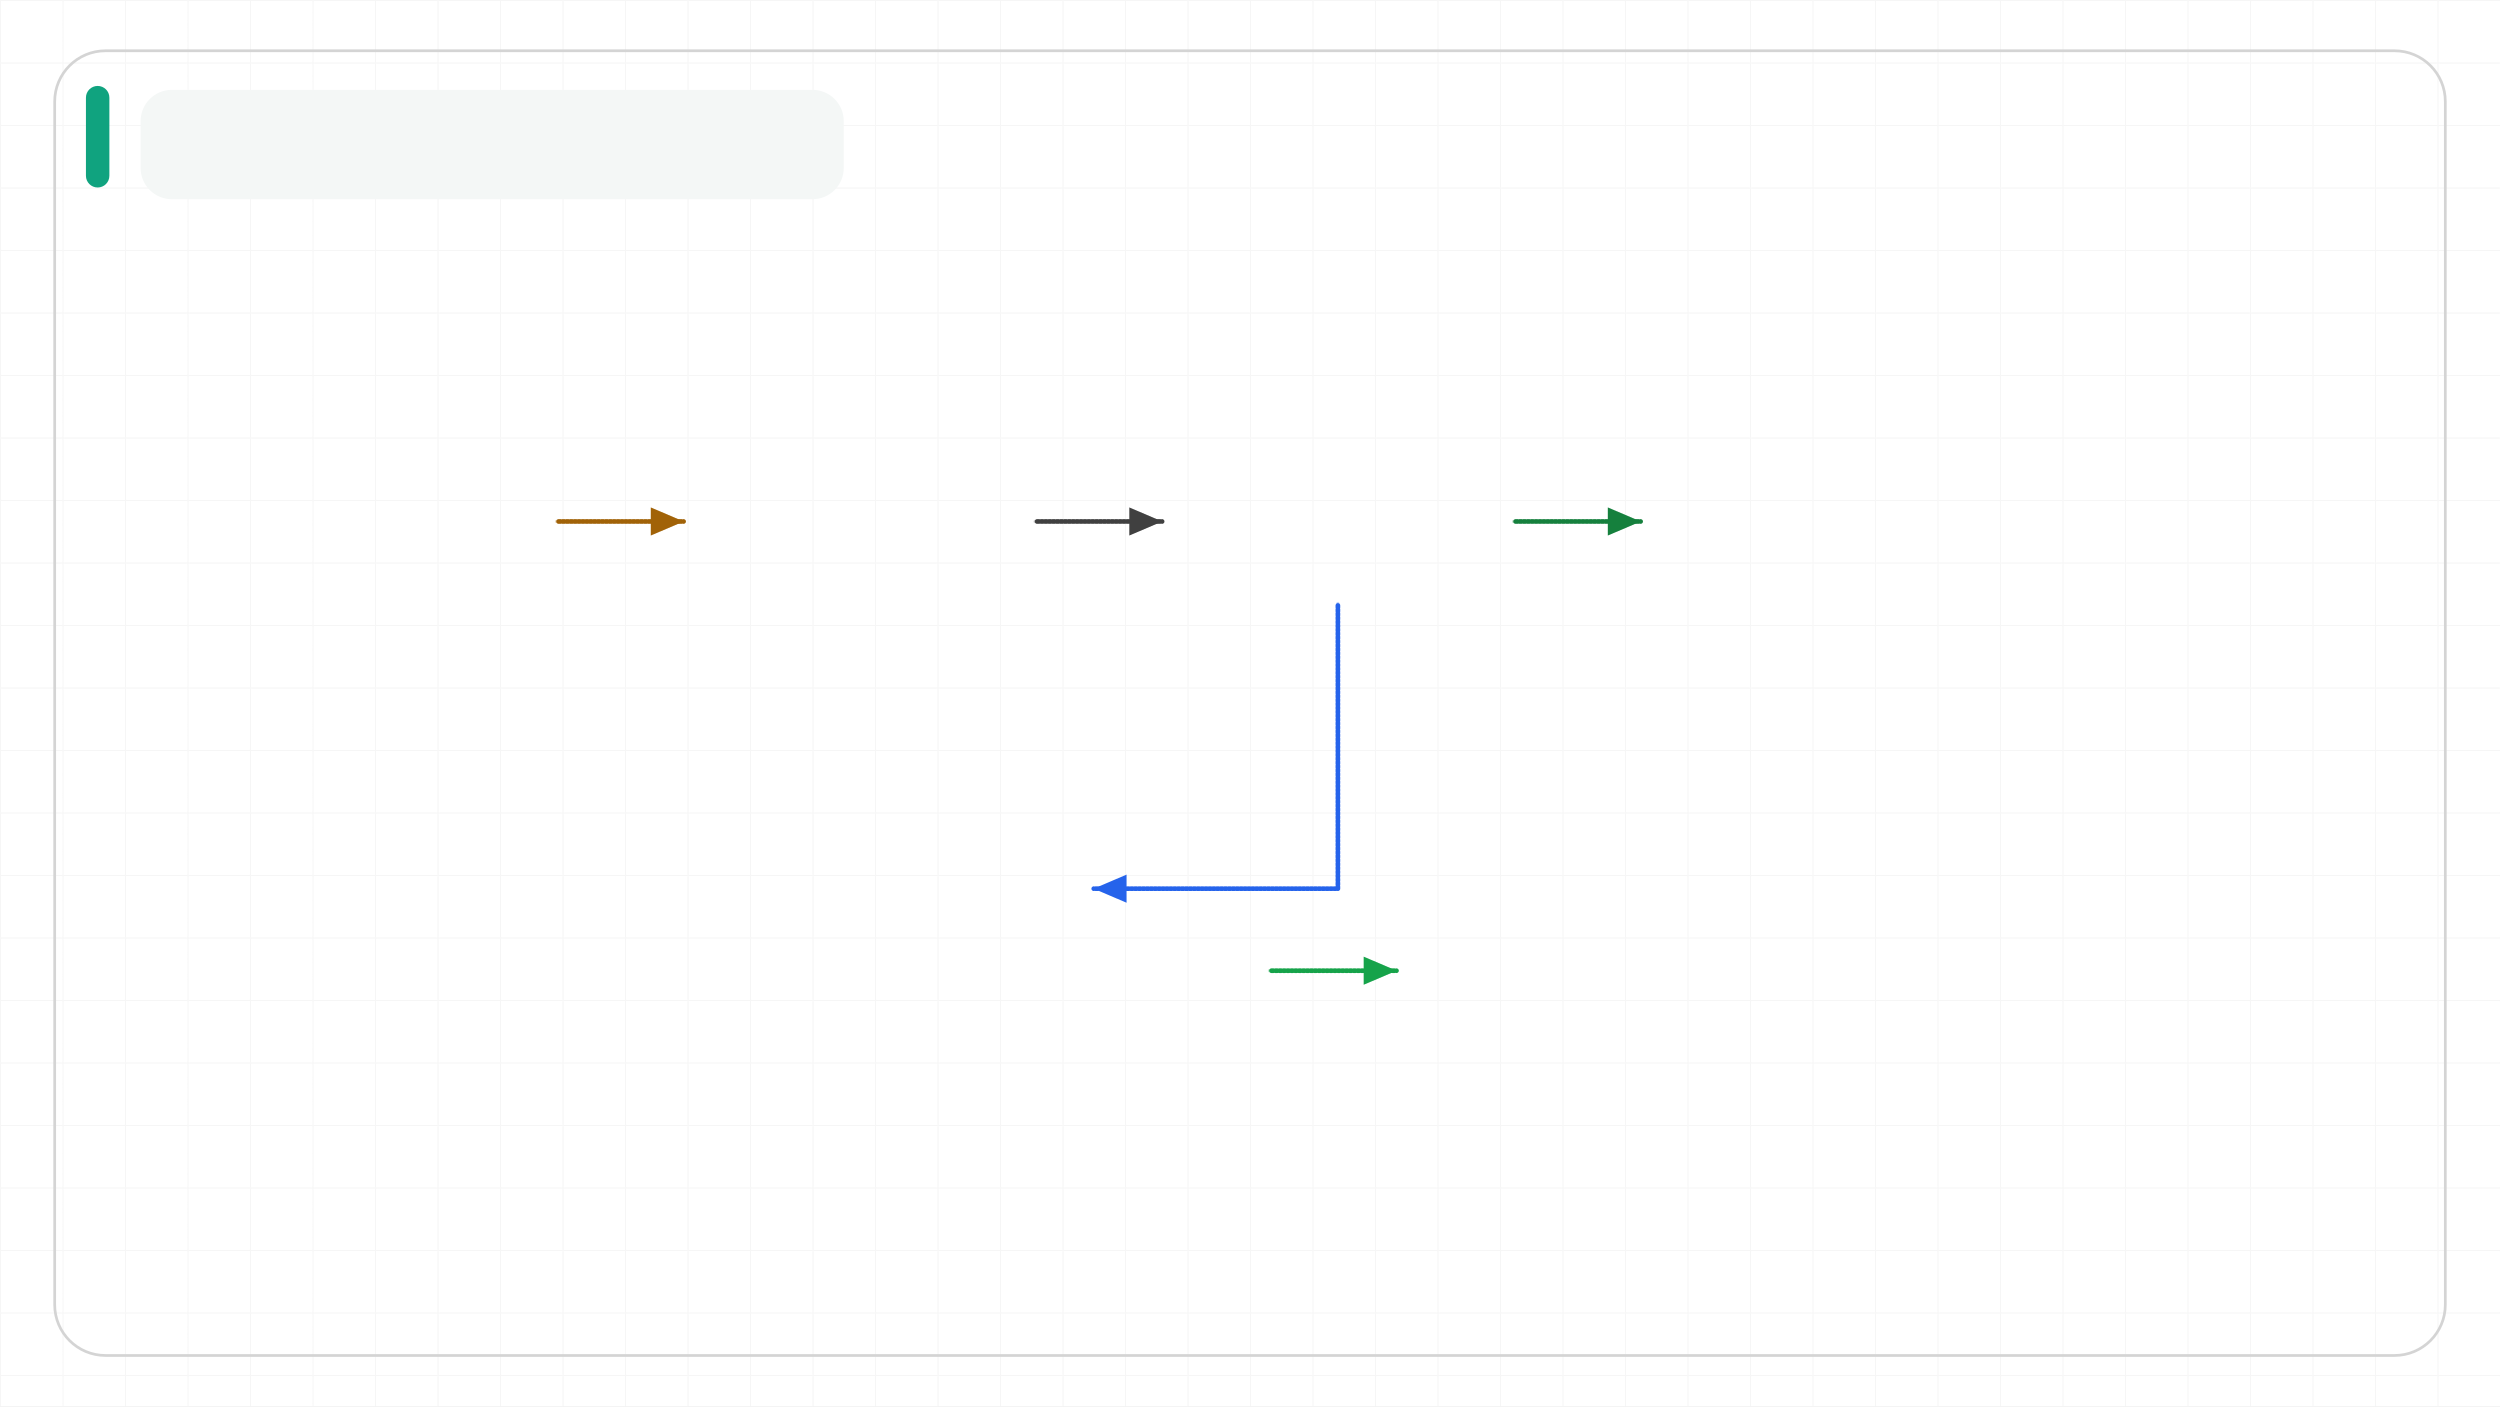
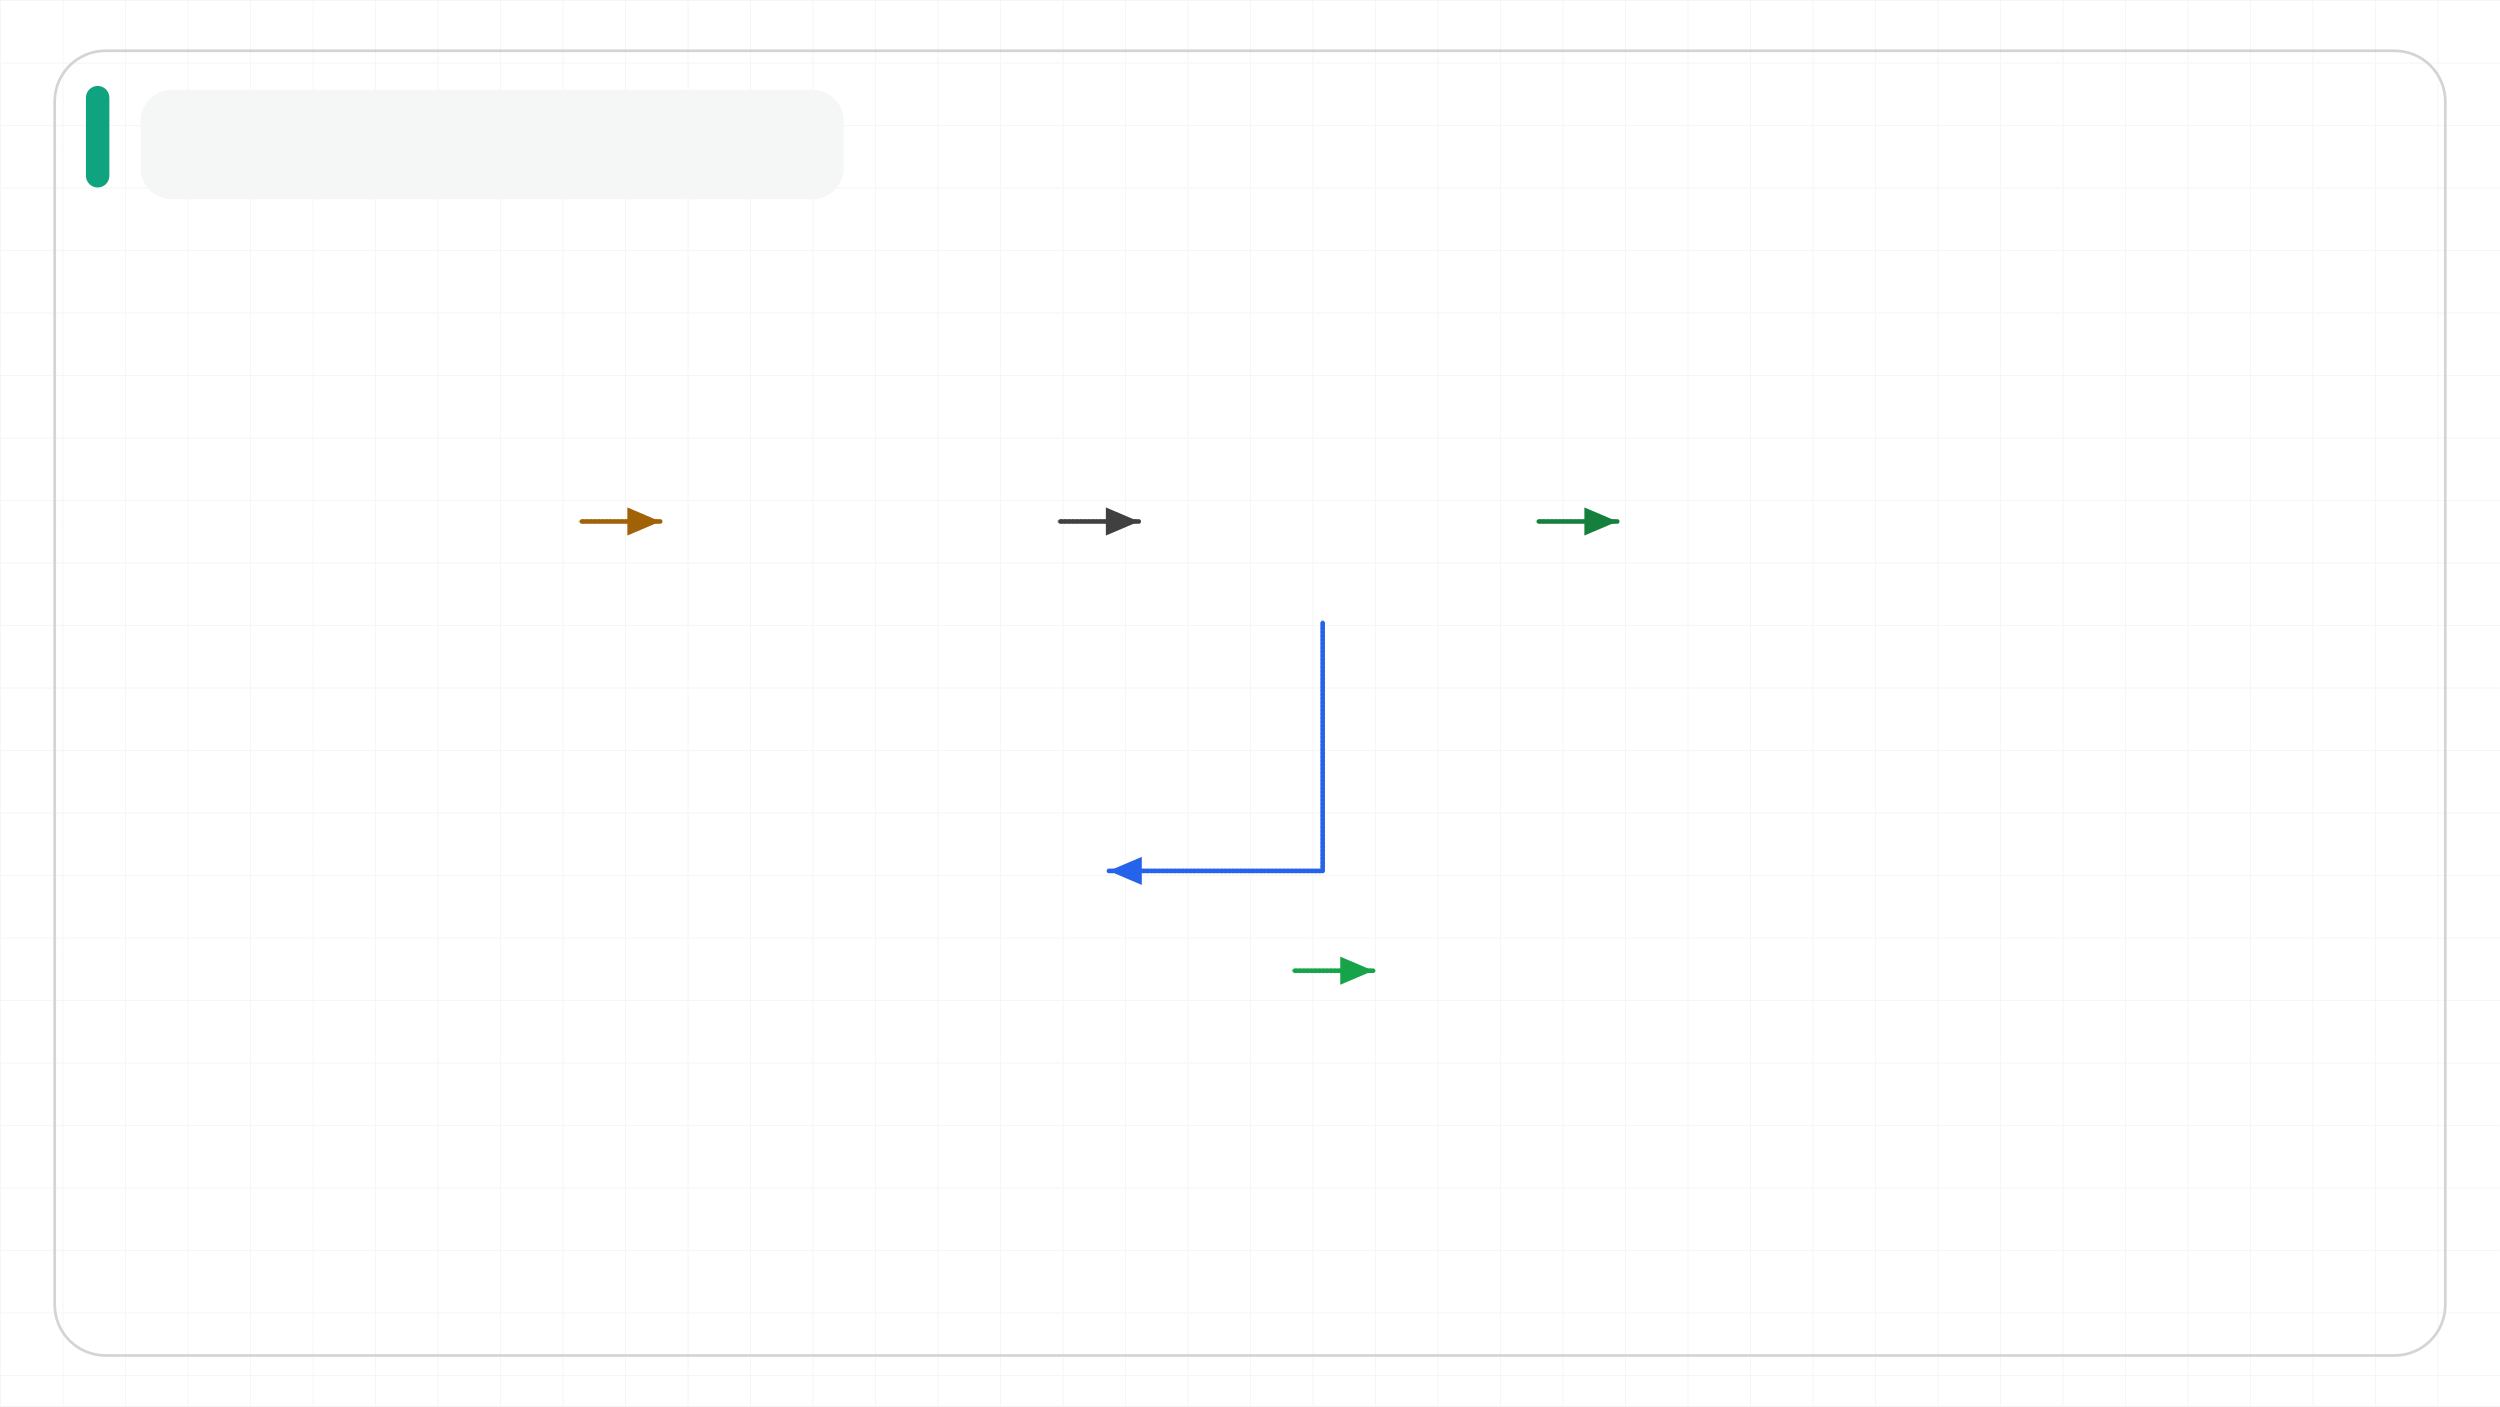
- <svg xmlns="http://www.w3.org/2000/svg" width="1280" height="720" viewBox="0 0 1280 720" role="img" aria-labelledby="diagram-title diagram-desc" data-motion-profile="subtle" data-motion-sequence="step-stagger" data-motion-edge="draw" data-motion-node="fade" data-motion-group="soft-reveal" data-motion-title="fade" data-motion-reduced="subtle">
+ <svg xmlns="http://www.w3.org/2000/svg" width="1280" height="720" viewBox="0 0 1280 720" role="img" aria-labelledby="diagram-title diagram-desc" data-motion-profile="subtle" data-motion-sequence="step-stagger" data-motion-edge="draw" data-motion-node="fade" data-motion-group="soft-reveal" data-motion-title="fade" data-motion-reduced="subtle" data-icon-system="illustrated-character-v1">
  <style>
  .title { font: 700 42px ui-sans-serif, system-ui, -apple-system, BlinkMacSystemFont, "Segoe UI", sans-serif; letter-spacing: 0; }
  .subtitle { font: 400 16px ui-sans-serif, system-ui, -apple-system, BlinkMacSystemFont, "Segoe UI", sans-serif; }
  .node-title { font: 700 18px ui-sans-serif, system-ui, -apple-system, BlinkMacSystemFont, "Segoe UI", sans-serif; }
  .node-caption { font: 400 13px ui-sans-serif, system-ui, -apple-system, BlinkMacSystemFont, "Segoe UI", sans-serif; opacity: 0.84; }
  .group-label { font: 700 14px ui-sans-serif, system-ui, -apple-system, BlinkMacSystemFont, "Segoe UI", sans-serif; text-transform: uppercase; letter-spacing: 0.08em; }
  .edge-label { font: 600 13px ui-sans-serif, system-ui, -apple-system, BlinkMacSystemFont, "Segoe UI", sans-serif; }
  .step-label { font: 700 12px ui-sans-serif, system-ui, -apple-system, BlinkMacSystemFont, "Segoe UI", sans-serif; }
  .edge-flow { stroke-linecap: round; }
  .edge-draw, .edge-base { stroke-linecap: round; stroke-linejoin: round; }
  .edge-particle { filter: url(#particle-glow); }
  .edge-arrow-particle { filter: url(#particle-glow); }
  .semantic-icon { vector-effect: non-scaling-stroke; }
  .semantic-icon-breathe { transform-box: fill-box; transform-origin: center; animation: semanticIconBreathe 2.8s ease-in-out infinite; }
  .icon-breathe-halo { pointer-events: none; filter: url(#particle-glow); }
  .node-glow, .node-burst { pointer-events: none; }
  #title-accent { transform-origin: 50px 70px; animation: titlePulse 4.8s ease-in-out infinite; }
  #title-highlight { transform-origin: 252px 74px; animation: titleSlide 5.6s ease-in-out infinite; }
  @keyframes titlePulse { 0%, 100% { opacity: 0.76; } 50% { opacity: 1; } }
  @keyframes titleSlide { 0%, 100% { transform: translateX(0); opacity: 0.9; } 50% { transform: translateX(8px); opacity: 1; } }
  @keyframes semanticIconBreathe { 0%, 100% { transform: scale(0.96); opacity: 0.72; } 50% { transform: scale(1.08); opacity: 1; } }
  @media (prefers-reduced-motion: reduce) {
    #title-accent, #title-highlight, .semantic-icon-breathe { animation: none; }
  }
</style>
  <rect width="100%" height="100%" fill="#ffffff" />
  <defs>
    <filter id="soft-glow" x="-40%" y="-40%" width="180%" height="180%">
      <feGaussianBlur stdDeviation="5" result="blur" />
      <feMerge>
        <feMergeNode in="blur" />
        <feMergeNode in="SourceGraphic" />
      </feMerge>
    </filter>
    <filter id="particle-glow" x="-80%" y="-80%" width="260%" height="260%">
      <feGaussianBlur stdDeviation="2.6" result="blur" />
      <feMerge>
        <feMergeNode in="blur" />
        <feMergeNode in="SourceGraphic" />
      </feMerge>
    </filter>
    <pattern id="grid" width="32" height="32" patternUnits="userSpaceOnUse">
      <path d="M 32 0 L 0 0 0 32" fill="none" stroke="#eeeeee" stroke-width="1" />
    </pattern>
  </defs>
  <rect width="100%" height="100%" fill="url(#grid)" opacity="0.52" />
  <rect x="28" y="26" width="1224" height="668" rx="26" fill="none" stroke="#d4d4d4" stroke-width="1.4" opacity="1.00" />
  <rect id="title-accent" x="44" y="44" width="12" height="52" rx="6" fill="#10a37f" />
  <rect id="title-highlight" x="72" y="46" width="360" height="56" rx="16" fill="#f4f7f6" />
  <text id="main-title" x="90" y="84" class="title" fill="#111111" opacity="0">
    <animate attributeName="opacity" values="0;1" dur="0.65s" begin="0.08s" fill="freeze" />
  Agent Memory Data Model
</text>
  <text x="74" y="126" class="subtitle" fill="#626262" opacity="0">
    <animate attributeName="opacity" values="0;1" dur="0.65s" begin="0.28s" fill="freeze" />
  users, sessions, messages, memories, tool calls, and artifacts
</text>
  <g id="group-model" class="group" opacity="0">
    <animate attributeName="opacity" values="0;1" dur="0.70s" begin="0.17s" fill="freeze" />
    <rect x="70.0" y="165.0" width="1080.0" height="410.0" rx="22" fill="#ffffff" fill-opacity="0.34" stroke="#d4d4d4" stroke-width="1.6" stroke-dasharray="9 8">
  </rect>
    <text x="88.0" y="195.0" class="group-label" fill="#626262">Memory Schema</text>
  </g>
  <defs>
    <marker id="arrow-1" markerWidth="10" markerHeight="10" refX="7" refY="3" orient="auto" markerUnits="strokeWidth">
      <path d="M 0 0 L 7 3 L 0 6 z" fill="#a16207" />
    </marker>
  </defs>
  <g class="edge" data-role="actor">
-     <path class="edge-base" d="M 285.0 267.0 L 350.0 267.0" fill="none" stroke="#a16207" stroke-width="1.7" opacity="0.24" marker-end="url(#arrow-1)" />
-     <path class="edge-draw" d="M 285.0 267.0 L 350.0 267.0" fill="none" stroke="#a16207" stroke-width="2.4" pathLength="1" stroke-dasharray="1" stroke-dashoffset="1" marker-end="url(#arrow-1)">
+     <path class="edge-base" d="M 297.0 267.0 L 338.0 267.0" fill="none" stroke="#a16207" stroke-width="1.7" opacity="0.24" marker-end="url(#arrow-1)" />
+     <path class="edge-draw" d="M 297.0 267.0 L 338.0 267.0" fill="none" stroke="#a16207" stroke-width="2.4" pathLength="1" stroke-dasharray="1" stroke-dashoffset="1" marker-end="url(#arrow-1)">
      <animate attributeName="stroke-dashoffset" values="1;0" dur="0.90s" begin="0.47s" fill="freeze" />
    </path>
    <text x="317.5" y="253.0" class="edge-label" fill="#626262" opacity="0">
      <animate attributeName="opacity" values="0;1" dur="0.45s" begin="0.61s" fill="freeze" />
    has
  </text>
  </g>
  <defs>
    <marker id="arrow-2" markerWidth="10" markerHeight="10" refX="7" refY="3" orient="auto" markerUnits="strokeWidth">
      <path d="M 0 0 L 7 3 L 0 6 z" fill="#404040" />
    </marker>
  </defs>
  <g class="edge" data-role="process">
-     <path class="edge-base" d="M 530.0 267.0 L 595.0 267.0" fill="none" stroke="#404040" stroke-width="1.7" opacity="0.24" marker-end="url(#arrow-2)" />
-     <path class="edge-draw" d="M 530.0 267.0 L 595.0 267.0" fill="none" stroke="#404040" stroke-width="2.4" pathLength="1" stroke-dasharray="1" stroke-dashoffset="1" marker-end="url(#arrow-2)">
+     <path class="edge-base" d="M 542.0 267.0 L 583.0 267.0" fill="none" stroke="#404040" stroke-width="1.7" opacity="0.24" marker-end="url(#arrow-2)" />
+     <path class="edge-draw" d="M 542.0 267.0 L 583.0 267.0" fill="none" stroke="#404040" stroke-width="2.4" pathLength="1" stroke-dasharray="1" stroke-dashoffset="1" marker-end="url(#arrow-2)">
      <animate attributeName="stroke-dashoffset" values="1;0" dur="0.90s" begin="0.59s" fill="freeze" />
    </path>
    <text x="562.5" y="253.0" class="edge-label" fill="#626262" opacity="0">
      <animate attributeName="opacity" values="0;1" dur="0.45s" begin="0.73s" fill="freeze" />
    contains
  </text>
  </g>
  <defs>
    <marker id="arrow-3" markerWidth="10" markerHeight="10" refX="7" refY="3" orient="auto" markerUnits="strokeWidth">
      <path d="M 0 0 L 7 3 L 0 6 z" fill="#15803d" />
    </marker>
  </defs>
  <g class="edge" data-role="memory">
-     <path class="edge-base" d="M 775.0 267.0 L 840.0 267.0" fill="none" stroke="#15803d" stroke-width="1.7" opacity="0.24" marker-end="url(#arrow-3)" />
-     <path class="edge-draw" d="M 775.0 267.0 L 840.0 267.0" fill="none" stroke="#15803d" stroke-width="2.4" pathLength="1" stroke-dasharray="1" stroke-dashoffset="1" marker-end="url(#arrow-3)">
+     <path class="edge-base" d="M 787.0 267.0 L 828.0 267.0" fill="none" stroke="#15803d" stroke-width="1.7" opacity="0.24" marker-end="url(#arrow-3)" />
+     <path class="edge-draw" d="M 787.0 267.0 L 828.0 267.0" fill="none" stroke="#15803d" stroke-width="2.4" pathLength="1" stroke-dasharray="1" stroke-dashoffset="1" marker-end="url(#arrow-3)">
      <animate attributeName="stroke-dashoffset" values="1;0" dur="0.90s" begin="0.71s" fill="freeze" />
    </path>
    <text x="807.5" y="253.0" class="edge-label" fill="#626262" opacity="0">
      <animate attributeName="opacity" values="0;1" dur="0.45s" begin="0.85s" fill="freeze" />
    summarizes
  </text>
  </g>
  <defs>
    <marker id="arrow-4" markerWidth="10" markerHeight="10" refX="7" refY="3" orient="auto" markerUnits="strokeWidth">
      <path d="M 0 0 L 7 3 L 0 6 z" fill="#2563eb" />
    </marker>
  </defs>
  <g class="edge" data-role="tool">
-     <path class="edge-base" d="M 685.0 309.0 L 685.0 455.0 L 560.0 455.0" fill="none" stroke="#2563eb" stroke-width="1.7" opacity="0.24" marker-end="url(#arrow-4)" />
-     <path class="edge-draw" d="M 685.0 309.0 L 685.0 455.0 L 560.0 455.0" fill="none" stroke="#2563eb" stroke-width="2.4" pathLength="1" stroke-dasharray="1" stroke-dashoffset="1" marker-end="url(#arrow-4)">
+     <path class="edge-base" d="M 677.2 318.1 L 677.2 445.9 L 567.8 445.9" fill="none" stroke="#2563eb" stroke-width="1.7" opacity="0.24" marker-end="url(#arrow-4)" />
+     <path class="edge-draw" d="M 677.2 318.1 L 677.2 445.9 L 567.8 445.9" fill="none" stroke="#2563eb" stroke-width="2.4" pathLength="1" stroke-dasharray="1" stroke-dashoffset="1" marker-end="url(#arrow-4)">
      <animate attributeName="stroke-dashoffset" values="1;0" dur="0.90s" begin="0.83s" fill="freeze" />
    </path>
    <text x="622.5" y="368.0" class="edge-label" fill="#626262" opacity="0">
      <animate attributeName="opacity" values="0;1" dur="0.45s" begin="0.97s" fill="freeze" />
    invokes
  </text>
  </g>
  <defs>
    <marker id="arrow-5" markerWidth="10" markerHeight="10" refX="7" refY="3" orient="auto" markerUnits="strokeWidth">
      <path d="M 0 0 L 7 3 L 0 6 z" fill="#16a34a" />
    </marker>
  </defs>
  <g class="edge" data-role="output">
-     <path class="edge-base" d="M 650.0 497.0 L 715.0 497.0" fill="none" stroke="#16a34a" stroke-width="1.7" opacity="0.24" marker-end="url(#arrow-5)" />
-     <path class="edge-draw" d="M 650.0 497.0 L 715.0 497.0" fill="none" stroke="#16a34a" stroke-width="2.4" pathLength="1" stroke-dasharray="1" stroke-dashoffset="1" marker-end="url(#arrow-5)">
+     <path class="edge-base" d="M 662.0 497.0 L 703.0 497.0" fill="none" stroke="#16a34a" stroke-width="1.7" opacity="0.24" marker-end="url(#arrow-5)" />
+     <path class="edge-draw" d="M 662.0 497.0 L 703.0 497.0" fill="none" stroke="#16a34a" stroke-width="2.4" pathLength="1" stroke-dasharray="1" stroke-dashoffset="1" marker-end="url(#arrow-5)">
      <animate attributeName="stroke-dashoffset" values="1;0" dur="0.90s" begin="0.95s" fill="freeze" />
    </path>
    <text x="682.5" y="483.0" class="edge-label" fill="#626262" opacity="0">
      <animate attributeName="opacity" values="0;1" dur="0.45s" begin="1.09s" fill="freeze" />
    creates
  </text>
  </g>
  <g id="node-user" class="node motion-node" data-role="actor" opacity="0">
    <animate attributeName="opacity" values="0;1" dur="0.55s" begin="0.25s" fill="freeze" />
    <rect x="105.0" y="225.0" width="180.0" height="84.0" rx="8.0" fill="#fffbe8" stroke="#a16207" stroke-width="1.5" />
-     <g id="icon-user-root" class="semantic-icon-wrap semantic-icon-root semantic-icon-agent" data-icon="agent" data-node-id="user" opacity="0.94">
-       <path id="icon-user-shell" class="semantic-icon semantic-icon-agent icon-agent-shell" d="M 144.6 250.3            L 157.2 257.8            V 274.8            L 144.6 282.6            L 132.0 274.8            V 257.8            Z" fill="#f0e3c4" stroke="#a16207" stroke-width="2.8" stroke-linecap="round" stroke-linejoin="round" opacity="0.92" />
-       <path class="semantic-icon semantic-icon-agent icon-agent-circuit" d="M 144.6 257.1 V 273.1            M 138.1 263.3 H 142.9            M 146.3 266.7 H 151.7            M 140.2 272.4 H 148.3" fill="none" stroke="#a16207" stroke-width="2.0" stroke-linecap="round" stroke-linejoin="round" opacity="0.50" />
-       <circle id="icon-user-core" class="icon-runtime-part icon-agent-core" cx="144.6" cy="266.7" r="3.0" fill="#a16207" stroke="#f0e3c4" stroke-width="1.5" opacity="0.78" />
-       <circle id="icon-user-thought-1" class="icon-runtime-part icon-agent-thought" cx="138.5" cy="259.5" r="2.0" fill="#a16207" opacity="0.46" />
-       <circle id="icon-user-thought-2" class="icon-runtime-part icon-agent-thought" cx="150.7" cy="261.6" r="1.9" fill="#a16207" opacity="0.38" />
-       <circle id="icon-user-thought-3" class="icon-runtime-part icon-agent-thought" cx="141.5" cy="273.1" r="1.8" fill="#a16207" opacity="0.42" />
-       <path id="icon-user-decision-token" class="icon-runtime-part icon-agent-decision-token" d="M 152.8 262.2            L 155.2 264.6            L 152.8 267.0            L 150.4 264.6            Z" fill="#a16207" stroke="#f0e3c4" stroke-width="1.2" opacity="0" />
+     <g class="semantic-icon-wrap semantic-icon-character-wrap" data-icon="agent" data-node-id="user" opacity="0.98">
+       <g id="icon-user-root" class="semantic-icon semantic-icon-illustrated-character-v1" data-semantic-role="think-decide-confirm" data-rest-opacity="1" transform="translate(123.8 242.6) scale(0.4872)">
+         <g class="illustrated-character-motion-shell">
+           <path id="icon-user-brain-left" class="illustrated-character-part illustrated-character-brain-left" data-rest-opacity="1" d="M48 18C31 10 13 23 18 39C4 48 10 67 25 70C26 86 44 91 52 78L52 30C51 25 50 21 48 18Z" fill="#49c99a" stroke="#283047" stroke-width="3" stroke-linecap="round" stroke-linejoin="round" />
+           <path id="icon-user-brain-right" class="illustrated-character-part illustrated-character-brain-right" data-rest-opacity="1" d="M52 18C69 10 87 23 82 39C96 48 90 67 75 70C74 86 56 91 48 78L48 30C49 25 50 21 52 18Z" fill="#c5b8f2" stroke="#283047" stroke-width="3" stroke-linecap="round" stroke-linejoin="round" />
+           <path id="icon-user-brain-veins" class="illustrated-character-part illustrated-character-brain-veins" data-rest-opacity="1" d="M34 27c-5 6 4 9 1 16m-8 12c8-1 5 9 11 11m28-39c5 6-4 9-1 16m8 12c-8-1-5 9-11 11" fill="none" stroke="#283047" stroke-width="3" stroke-linecap="round" stroke-linejoin="round" />
+           <rect id="icon-user-chip" class="illustrated-character-part illustrated-character-chip" data-rest-opacity="1" x="31" y="33" width="38" height="32" rx="4" fill="#fffdf6" stroke="#283047" stroke-width="3" stroke-linecap="round" stroke-linejoin="round" />
+           <text id="icon-user-chip-label" class="illustrated-character-part illustrated-character-chip-label" data-rest-opacity="1" x="50" y="54" fill="#283047" text-anchor="middle" font-family="ui-sans-serif, system-ui" font-size="20" font-weight="700">AI</text>
+           <path id="icon-user-signal" class="illustrated-character-part illustrated-character-signal" data-rest-opacity="1" d="M73 39h7m-7 7h10m-10 7h7" fill="none" stroke="#283047" stroke-width="3" stroke-linecap="round" stroke-linejoin="round" />
+           <path id="icon-user-spark" class="illustrated-character-part illustrated-character-spark" data-rest-opacity="1" d="M21 20l2 5 5 2-5 2-2 5-2-5-5-2 5-2z" fill="#ffd45e" stroke="#283047" stroke-width="3" stroke-linecap="round" stroke-linejoin="round" />
+         </g>
+       </g>
    </g>
    <text x="221.4" y="253.0" text-anchor="middle" fill="#111111">
      <tspan x="221.4" dy="18" class="node-title">User</tspan>
      <tspan x="221.4" dy="17" class="node-caption">id, plan</tspan>
    </text>
  </g>
  <g id="node-session" class="node motion-node" data-role="process" opacity="0">
    <animate attributeName="opacity" values="0;1" dur="0.55s" begin="0.37s" fill="freeze" />
    <rect x="350.0" y="225.0" width="180.0" height="84.0" rx="8.0" fill="#fafafa" stroke="#404040" stroke-width="1.5" />
-     <g id="icon-session-root" class="semantic-icon-wrap semantic-icon-root semantic-icon-folder" data-icon="folder" data-node-id="session" opacity="0.94">
-       <path class="semantic-icon icon-filled semantic-icon-folder icon-folder-body" d="M 372.6 258.8 H 385.9 L 389.6 253.7 H 406.6 V 280.9 H 372.6 Z" stroke="#404040" stroke-width="3" stroke-linecap="round" stroke-linejoin="round" fill="#dcdcdc" />
+     <g class="semantic-icon-wrap semantic-icon-character-wrap" data-icon="folder" data-node-id="session" opacity="0.98">
+       <g id="icon-session-root" class="semantic-icon semantic-icon-illustrated-character-v1" data-semantic-role="file-store-ready" data-rest-opacity="1" transform="translate(368.8 242.6) scale(0.4872)">
+         <g class="illustrated-character-motion-shell">
+           <path id="icon-session-folder" class="illustrated-character-part illustrated-character-folder" data-rest-opacity="1" d="M17 36h27l7 8h32v37H17z" fill="#ffd45e" stroke="#283047" stroke-width="3" stroke-linecap="round" stroke-linejoin="round" />
+           <path id="icon-session-tab" class="illustrated-character-part illustrated-character-tab" data-rest-opacity="1" d="M18 36h25l7 8H18z" fill="#ff9e42" stroke="#283047" stroke-width="3" stroke-linecap="round" stroke-linejoin="round" />
+           <path id="icon-session-sheet" class="illustrated-character-part illustrated-character-sheet" data-rest-opacity="1" d="M47 49h23v24H47z" fill="#fffdf6" stroke="#283047" stroke-width="3" stroke-linecap="round" stroke-linejoin="round" />
+           <path id="icon-session-sheet-line" class="illustrated-character-part illustrated-character-sheet-line" data-rest-opacity="1" d="M52 58h12m-12 6h9" fill="none" stroke="#283047" stroke-width="3" stroke-linecap="round" stroke-linejoin="round" />
+           <circle id="icon-session-seal" class="illustrated-character-part illustrated-character-seal" data-rest-opacity="1" cx="75" cy="72" r="8" fill="#49c99a" stroke="#283047" stroke-width="3" stroke-linecap="round" stroke-linejoin="round" />
+           <path id="icon-session-seal-mark" class="illustrated-character-part illustrated-character-seal-mark" data-rest-opacity="1" d="M71 72l3 3 5-6" fill="none" stroke="#283047" stroke-width="3" stroke-linecap="round" stroke-linejoin="round" />
+         </g>
+       </g>
    </g>
    <text x="466.4" y="253.0" text-anchor="middle" fill="#111111">
      <tspan x="466.4" dy="18" class="node-title">Session</tspan>
      <tspan x="466.4" dy="17" class="node-caption">started_at</tspan>
    </text>
  </g>
  <g id="node-message" class="node motion-node" data-role="source" opacity="0">
    <animate attributeName="opacity" values="0;1" dur="0.55s" begin="0.49s" fill="freeze" />
    <rect x="595.0" y="225.0" width="180.0" height="84.0" rx="8.0" fill="#f0fdff" stroke="#0891b2" stroke-width="1.5" />
-     <g id="icon-message-root" class="semantic-icon-wrap semantic-icon-root semantic-icon-file" data-icon="file" data-node-id="message" opacity="0.94">
-       <g class="semantic-icon-file-page icon-file-page-motion" opacity="0.96">
-         <g transform="translate(634.6 267.0)">
-           <g>
-             <g transform="translate(-634.6 -267.0)">
-               <path class="semantic-icon icon-filled semantic-icon-file icon-file-sheet" d="M 622.4 250.0 H 639.4 L 646.8 257.5 V 284.0 H 622.4 Z" fill="#cbecf3" stroke="#0891b2" stroke-width="3" stroke-linecap="round" stroke-linejoin="round" />
-               <g class="icon-file-fold-motion">
-                 <path d="M 639.4 250.0 L 646.8 257.5 H 639.4 Z" fill="#a0d8e5" stroke="#0891b2" stroke-width="2.2" stroke-linejoin="round" />
-                 <path d="M 639.4 250.0 V 257.5 H 646.8" fill="none" stroke="#0891b2" stroke-width="2.4" stroke-linecap="round" stroke-linejoin="round" opacity="0.88" />
-               </g>
-             </g>
-           </g>
+     <g class="semantic-icon-wrap semantic-icon-character-wrap" data-icon="file" data-node-id="message" opacity="0.98">
+       <g id="icon-message-root" class="semantic-icon semantic-icon-illustrated-character-v1" data-semantic-role="note-write-settle" data-rest-opacity="1" transform="translate(613.8 242.6) scale(0.4872)">
+         <g class="illustrated-character-motion-shell">
+           <path id="icon-message-page" class="illustrated-character-part illustrated-character-page" data-rest-opacity="1" d="M28 18h30l15 15v49H28z" fill="#fffdf6" stroke="#283047" stroke-width="3" stroke-linecap="round" stroke-linejoin="round" />
+           <path id="icon-message-corner" class="illustrated-character-part illustrated-character-corner" data-rest-opacity="1" d="M58 18v16h15" fill="#c5b8f2" stroke="#283047" stroke-width="3" stroke-linecap="round" stroke-linejoin="round" />
+           <path id="icon-message-line-1" class="illustrated-character-part illustrated-character-line-1" data-rest-opacity="1" d="M38 48h25" fill="none" stroke="#283047" stroke-width="3" stroke-linecap="round" stroke-linejoin="round" />
+           <path id="icon-message-line-2" class="illustrated-character-part illustrated-character-line-2" data-rest-opacity="1" d="M38 57h22" fill="none" stroke="#283047" stroke-width="3" stroke-linecap="round" stroke-linejoin="round" />
+           <path id="icon-message-line-3" class="illustrated-character-part illustrated-character-line-3" data-rest-opacity="1" d="M38 66h16" fill="none" stroke="#283047" stroke-width="3" stroke-linecap="round" stroke-linejoin="round" />
+           <circle id="icon-message-dot" class="illustrated-character-part illustrated-character-dot" data-rest-opacity="1" cx="30" cy="74" r="5" fill="#49c99a" stroke="#283047" stroke-width="3" stroke-linecap="round" stroke-linejoin="round" />
        </g>
      </g>
    </g>
    <text x="711.4" y="253.0" text-anchor="middle" fill="#111111">
      <tspan x="711.4" dy="18" class="node-title">Message</tspan>
      <tspan x="711.4" dy="17" class="node-caption">role, text</tspan>
    </text>
  </g>
  <g id="node-memory" class="node motion-node" data-role="memory" opacity="0">
    <animate attributeName="opacity" values="0;1" dur="0.55s" begin="0.61s" fill="freeze" />
    <rect x="840.0" y="225.0" width="180.0" height="84.0" rx="8.0" fill="#f0fdf4" stroke="#15803d" stroke-width="1.5" />
-     <g id="icon-memory-root" class="semantic-icon-wrap semantic-icon-root semantic-icon-database" data-icon="database" data-node-id="memory" opacity="0.94">
-       <ellipse id="icon-memory-lid" cx="879.6" cy="256.5" rx="13.9" ry="5.8" class="semantic-icon icon-filled semantic-icon-database" stroke="#15803d" stroke-width="3" stroke-linecap="round" stroke-linejoin="round" fill="#cde9d7" />
-       <path id="icon-memory-body" d="M 865.7 256.5 L 865.7 275.8            C 865.7 282.0, 893.5 282.0, 893.5 275.8            L 893.5 256.5" class="semantic-icon semantic-icon-database" fill="none" stroke="#15803d" stroke-width="3" stroke-linecap="round" stroke-linejoin="round" />
-       <path id="icon-memory-layer-1" d="M 865.7 267.0 C 865.7 272.8, 893.5 272.8, 893.5 267.0" class="semantic-icon semantic-icon-database" fill="none" stroke="#15803d" stroke-width="3" stroke-linecap="round" stroke-linejoin="round" opacity="0.72" />
-       <path id="icon-memory-layer-2" d="M 867.4 274.1 C 873.1 278.2, 886.1 278.2, 891.8 274.1" class="semantic-icon semantic-icon-database" fill="none" stroke="#15803d" stroke-width="3" stroke-linecap="round" stroke-linejoin="round" opacity="0.56" />
-       <circle id="icon-memory-write-token" class="icon-runtime-part" cx="872.0" cy="251.0" r="2.8" fill="#15803d" opacity="0" />
-       <circle id="icon-memory-flash" class="icon-runtime-part" cx="879.6" cy="268.7" r="12.2" fill="none" stroke="#15803d" stroke-width="2" opacity="0" />
+     <g class="semantic-icon-wrap semantic-icon-character-wrap" data-icon="database" data-node-id="memory" opacity="0.98">
+       <g id="icon-memory-root" class="semantic-icon semantic-icon-illustrated-character-v1" data-semantic-role="ingest-settle-confirm" data-rest-opacity="1" transform="translate(858.8 242.6) scale(0.4872)">
+         <g class="illustrated-character-motion-shell">
+           <path id="icon-memory-hat" class="illustrated-character-part illustrated-character-hat" data-rest-opacity="1" d="M31 29c8-15 30-15 38 0l-4 8H35z" fill="#ff9e42" stroke="#283047" stroke-width="3" stroke-linecap="round" stroke-linejoin="round" />
+           <path id="icon-memory-hat-band" class="illustrated-character-part illustrated-character-hat-band" data-rest-opacity="1" d="M34 35h32" fill="none" stroke="#283047" stroke-width="3" stroke-linecap="round" stroke-linejoin="round" />
+           <path id="icon-memory-bucket" class="illustrated-character-part illustrated-character-bucket" data-rest-opacity="1" d="M27 43h47l-5 43H32z" fill="#39b8b5" stroke="#283047" stroke-width="3" stroke-linecap="round" stroke-linejoin="round" />
+           <path id="icon-memory-handle" class="illustrated-character-part illustrated-character-handle" data-rest-opacity="1" d="M34 45c0-18 33-18 33 0" fill="none" stroke="#283047" stroke-width="3" stroke-linecap="round" stroke-linejoin="round" />
+           <path id="icon-memory-liquid" class="illustrated-character-part illustrated-character-liquid" data-rest-opacity="1" d="M31 71c9-6 16 5 25 0 7-4 12 0 15 2l-2 13H32z" fill="#ff9e42" stroke="#283047" stroke-width="3" stroke-linecap="round" stroke-linejoin="round" />
+           <circle id="icon-memory-bead" class="illustrated-character-part illustrated-character-bead" data-rest-opacity="1" cx="51" cy="24" r="4" fill="#ffd45e" stroke="#283047" stroke-width="3" stroke-linecap="round" stroke-linejoin="round" />
+           <path id="icon-memory-check" class="illustrated-character-part illustrated-character-check" data-rest-opacity="1" d="M47 56l5 5 10-11" fill="none" stroke="#283047" stroke-width="3" stroke-linecap="round" stroke-linejoin="round" />
+           <path id="icon-memory-spill" class="illustrated-character-part illustrated-character-spill" data-rest-opacity="1" d="M25 86c8-2 15 2 23 0 9-2 17 4 29 1-2 10-14 11-25 9-14 3-27 0-27-10z" fill="#ff9e42" stroke="#283047" stroke-width="3" stroke-linecap="round" stroke-linejoin="round" />
+         </g>
+       </g>
    </g>
    <text x="956.4" y="253.0" text-anchor="middle" fill="#111111">
      <tspan x="956.4" dy="18" class="node-title">Memory</tspan>
      <tspan x="956.4" dy="17" class="node-caption">scope,</tspan>
      <tspan x="956.4" dy="17" class="node-caption">value</tspan>
    </text>
  </g>
  <g id="node-toolcall" class="node motion-node" data-role="tool" opacity="0">
    <animate attributeName="opacity" values="0;1" dur="0.55s" begin="0.73s" fill="freeze" />
    <rect x="470.0" y="455.0" width="180.0" height="84.0" rx="8.0" fill="#eff6ff" stroke="#2563eb" stroke-width="1.5" />
-     <g id="icon-toolcall-root" class="semantic-icon-wrap semantic-icon-root semantic-icon-api" data-icon="api" data-node-id="toolcall" opacity="0.94">
-       <rect id="icon-toolcall-left-endpoint" x="493.3" y="489.2" width="5.1" height="15.6" rx="2.5" fill="#cfdefc" stroke="#2563eb" stroke-width="2.7" />
-       <rect id="icon-toolcall-right-endpoint" x="520.8" y="489.2" width="5.1" height="15.6" rx="2.5" fill="#cfdefc" stroke="#2563eb" stroke-width="2.7" />
-       <path d="M 501.1 497.0 H 518.1" class="semantic-icon semantic-icon-api" fill="none" stroke="#2563eb" stroke-width="3" stroke-linecap="round" stroke-linejoin="round" opacity="0.62" />
-       <path d="M 506.9 493.6 L 510.6 497.0 L 506.9 500.4            M 513.3 500.4 L 509.6 497.0 L 513.3 493.6" fill="none" stroke="#2563eb" stroke-width="2.2" stroke-linecap="round" stroke-linejoin="round" opacity="0.86" />
-       <circle id="icon-toolcall-request-token" class="icon-runtime-part" cx="502.1" cy="497.0" r="2.9" fill="#2563eb" opacity="0" />
-       <circle id="icon-toolcall-response-token" class="icon-runtime-part" cx="517.1" cy="497.0" r="2.4" fill="#2563eb" opacity="0" />
-       <circle id="icon-toolcall-target-ring" class="icon-runtime-part" cx="517.4" cy="497.0" r="3.7" fill="none" stroke="#2563eb" stroke-width="2" opacity="0" />
-       <text id="icon-toolcall-status" class="icon-runtime-part" x="509.6" y="500.4" text-anchor="middle" fill="#2563eb" stroke="none" font-size="8.0" font-weight="700" opacity="0">200</text>
+     <g class="semantic-icon-wrap semantic-icon-character-wrap" data-icon="api" data-node-id="toolcall" opacity="0.98">
+       <g id="icon-toolcall-root" class="semantic-icon semantic-icon-illustrated-character-v1" data-semantic-role="signal-request-return" data-rest-opacity="1" transform="translate(488.8 472.6) scale(0.4872)">
+         <g class="illustrated-character-motion-shell">
+           <rect id="icon-toolcall-interface" class="illustrated-character-part illustrated-character-interface" data-rest-opacity="1" x="19" y="27" width="62" height="46" rx="7" fill="#fffdf6" stroke="#283047" stroke-width="3" stroke-linecap="round" stroke-linejoin="round" />
+           <path id="icon-toolcall-interface-top" class="illustrated-character-part illustrated-character-interface-top" data-rest-opacity="1" d="M20 39h60" fill="none" stroke="#283047" stroke-width="3" stroke-linecap="round" stroke-linejoin="round" />
+           <circle id="icon-toolcall-interface-dot" class="illustrated-character-part illustrated-character-interface-dot" data-rest-opacity="1" cx="28" cy="33" r="2" fill="#ffd2b8" stroke="#283047" stroke-width="3" stroke-linecap="round" stroke-linejoin="round" />
+           <path id="icon-toolcall-request" class="illustrated-character-part illustrated-character-request" data-rest-opacity="1" d="M31 53h24m-7-7 7 7-7 7" fill="none" stroke="#283047" stroke-width="3" stroke-linecap="round" stroke-linejoin="round" />
+           <path id="icon-toolcall-receipt" class="illustrated-character-part illustrated-character-receipt" data-rest-opacity="1" d="M68 61H44m7-7-7 7 7 7" fill="none" stroke="#283047" stroke-width="3" stroke-linecap="round" stroke-linejoin="round" />
+           <circle id="icon-toolcall-status" class="illustrated-character-part illustrated-character-status" data-rest-opacity="1" cx="73" cy="28" r="7" fill="#49c99a" stroke="#283047" stroke-width="3" stroke-linecap="round" stroke-linejoin="round" />
+         </g>
+       </g>
    </g>
    <text x="586.4" y="483.0" text-anchor="middle" fill="#111111">
      <tspan x="586.4" dy="18" class="node-title">ToolCall</tspan>
      <tspan x="586.4" dy="17" class="node-caption">name,</tspan>
      <tspan x="586.4" dy="17" class="node-caption">status</tspan>
    </text>
  </g>
  <g id="node-artifact" class="node motion-node" data-role="output" opacity="0">
    <animate attributeName="opacity" values="0;1" dur="0.55s" begin="0.85s" fill="freeze" />
    <rect x="715.0" y="455.0" width="180.0" height="84.0" rx="8.0" fill="#f0fdf4" stroke="#16a34a" stroke-width="1.5" />
-     <g id="icon-artifact-root" class="semantic-icon-wrap semantic-icon-root semantic-icon-output" data-icon="output" data-node-id="artifact" opacity="0.94">
-       <rect id="icon-artifact-card" x="741.3" y="484.8" width="22.4" height="23.1" rx="3.1" fill="#cdefd9" stroke="#16a34a" stroke-width="2.8" />
-       <path id="icon-artifact-line-1" class="icon-output-line" d="M 747.5 492.2 H 758.3" fill="none" stroke="#16a34a" stroke-width="2.2" stroke-linecap="round" opacity="0.82" />
-       <path id="icon-artifact-line-2" class="icon-output-line" d="M 747.5 497.0 H 756.3" fill="none" stroke="#16a34a" stroke-width="2.2" stroke-linecap="round" opacity="0.82" />
-       <path id="icon-artifact-check" class="icon-output-check" d="M 749.5 502.8 L 753.2 506.2 L 761.4 497.7" fill="none" stroke="#16a34a" stroke-width="3.0" stroke-linecap="round" stroke-linejoin="round" />
-       <circle id="icon-artifact-flash" class="icon-runtime-part" cx="758.0" cy="500.7" r="10.5" fill="none" stroke="#16a34a" stroke-width="2" opacity="0" />
+     <g class="semantic-icon-wrap semantic-icon-character-wrap" data-icon="output" data-node-id="artifact" opacity="0.98">
+       <g id="icon-artifact-root" class="semantic-icon semantic-icon-illustrated-character-v1" data-semantic-role="reveal-deliver-confirm" data-rest-opacity="1" transform="translate(733.8 472.6) scale(0.4872)">
+         <g class="illustrated-character-motion-shell">
+           <path id="icon-artifact-envelope" class="illustrated-character-part illustrated-character-envelope" data-rest-opacity="1" d="M19 34h62v42H19z" fill="#83d9ed" stroke="#283047" stroke-width="3" stroke-linecap="round" stroke-linejoin="round" />
+           <path id="icon-artifact-envelope-fold" class="illustrated-character-part illustrated-character-envelope-fold" data-rest-opacity="1" d="M20 36l30 23 30-23M20 75l19-19m42 19L62 56" fill="none" stroke="#283047" stroke-width="3" stroke-linecap="round" stroke-linejoin="round" />
+           <rect id="icon-artifact-card" class="illustrated-character-part illustrated-character-card" data-rest-opacity="1" x="35" y="22" width="31" height="34" rx="4" fill="#fffdf6" stroke="#283047" stroke-width="3" stroke-linecap="round" stroke-linejoin="round" />
+           <path id="icon-artifact-card-line" class="illustrated-character-part illustrated-character-card-line" data-rest-opacity="1" d="M41 32h18m-18 7h12" fill="none" stroke="#283047" stroke-width="3" stroke-linecap="round" stroke-linejoin="round" />
+           <path id="icon-artifact-check" class="illustrated-character-part illustrated-character-check" data-rest-opacity="1" d="M43 46l5 5 10-11" fill="none" stroke="#283047" stroke-width="3" stroke-linecap="round" stroke-linejoin="round" />
+           <path id="icon-artifact-spark" class="illustrated-character-part illustrated-character-spark" data-rest-opacity="1" d="M77 22l2 5 5 2-5 2-2 5-2-5-5-2 5-2z" fill="#ffd45e" stroke="#283047" stroke-width="3" stroke-linecap="round" stroke-linejoin="round" />
+         </g>
+       </g>
    </g>
    <text x="831.4" y="483.0" text-anchor="middle" fill="#111111">
      <tspan x="831.4" dy="18" class="node-title">Artifact</tspan>
      <tspan x="831.4" dy="17" class="node-caption">uri, type</tspan>
    </text>
  </g>
</svg>
